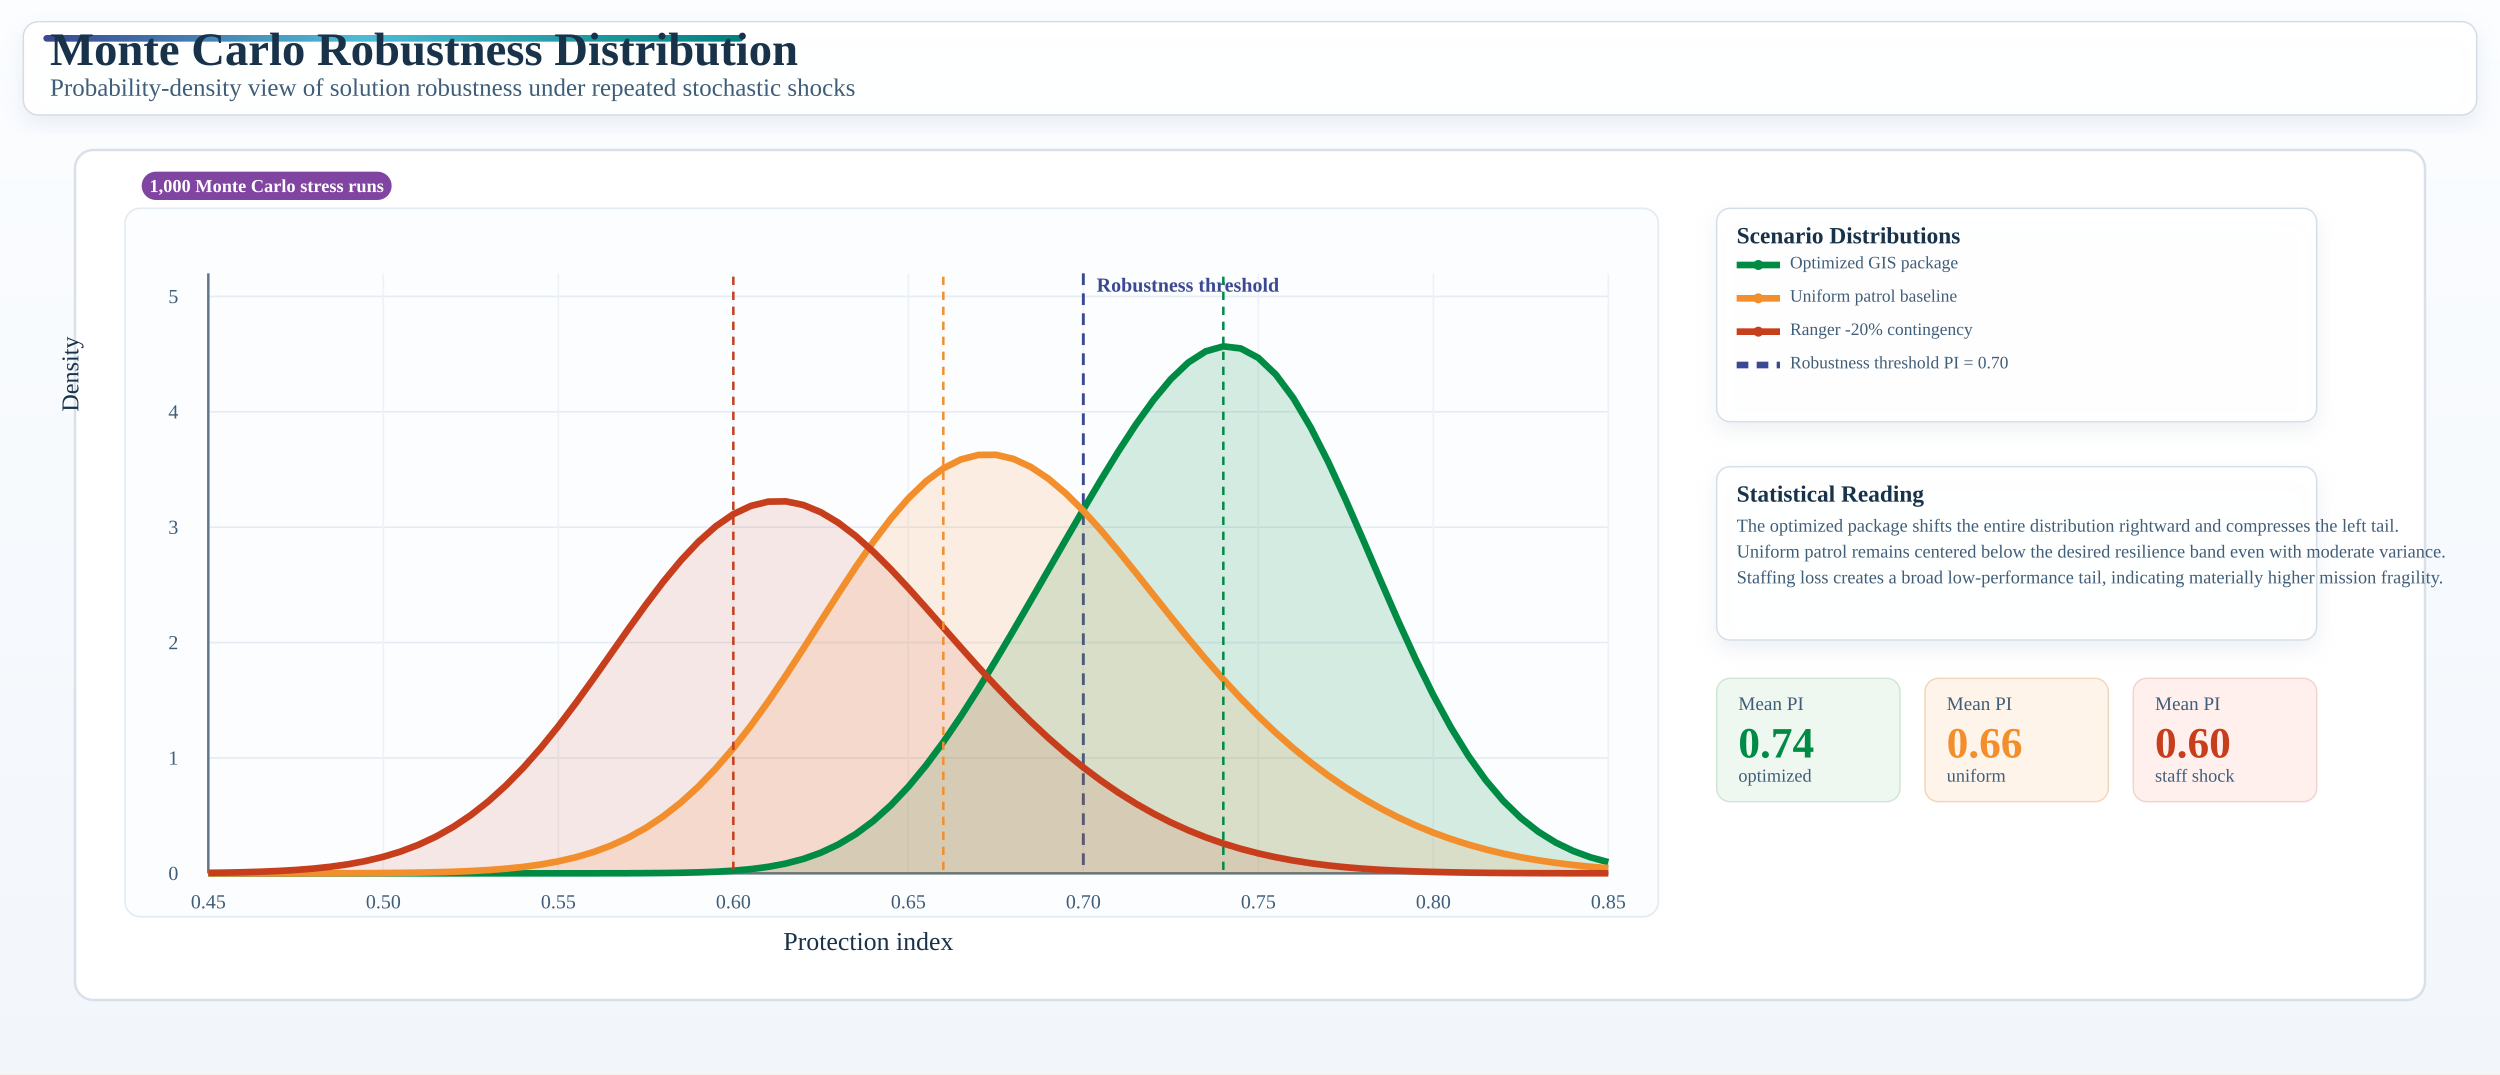
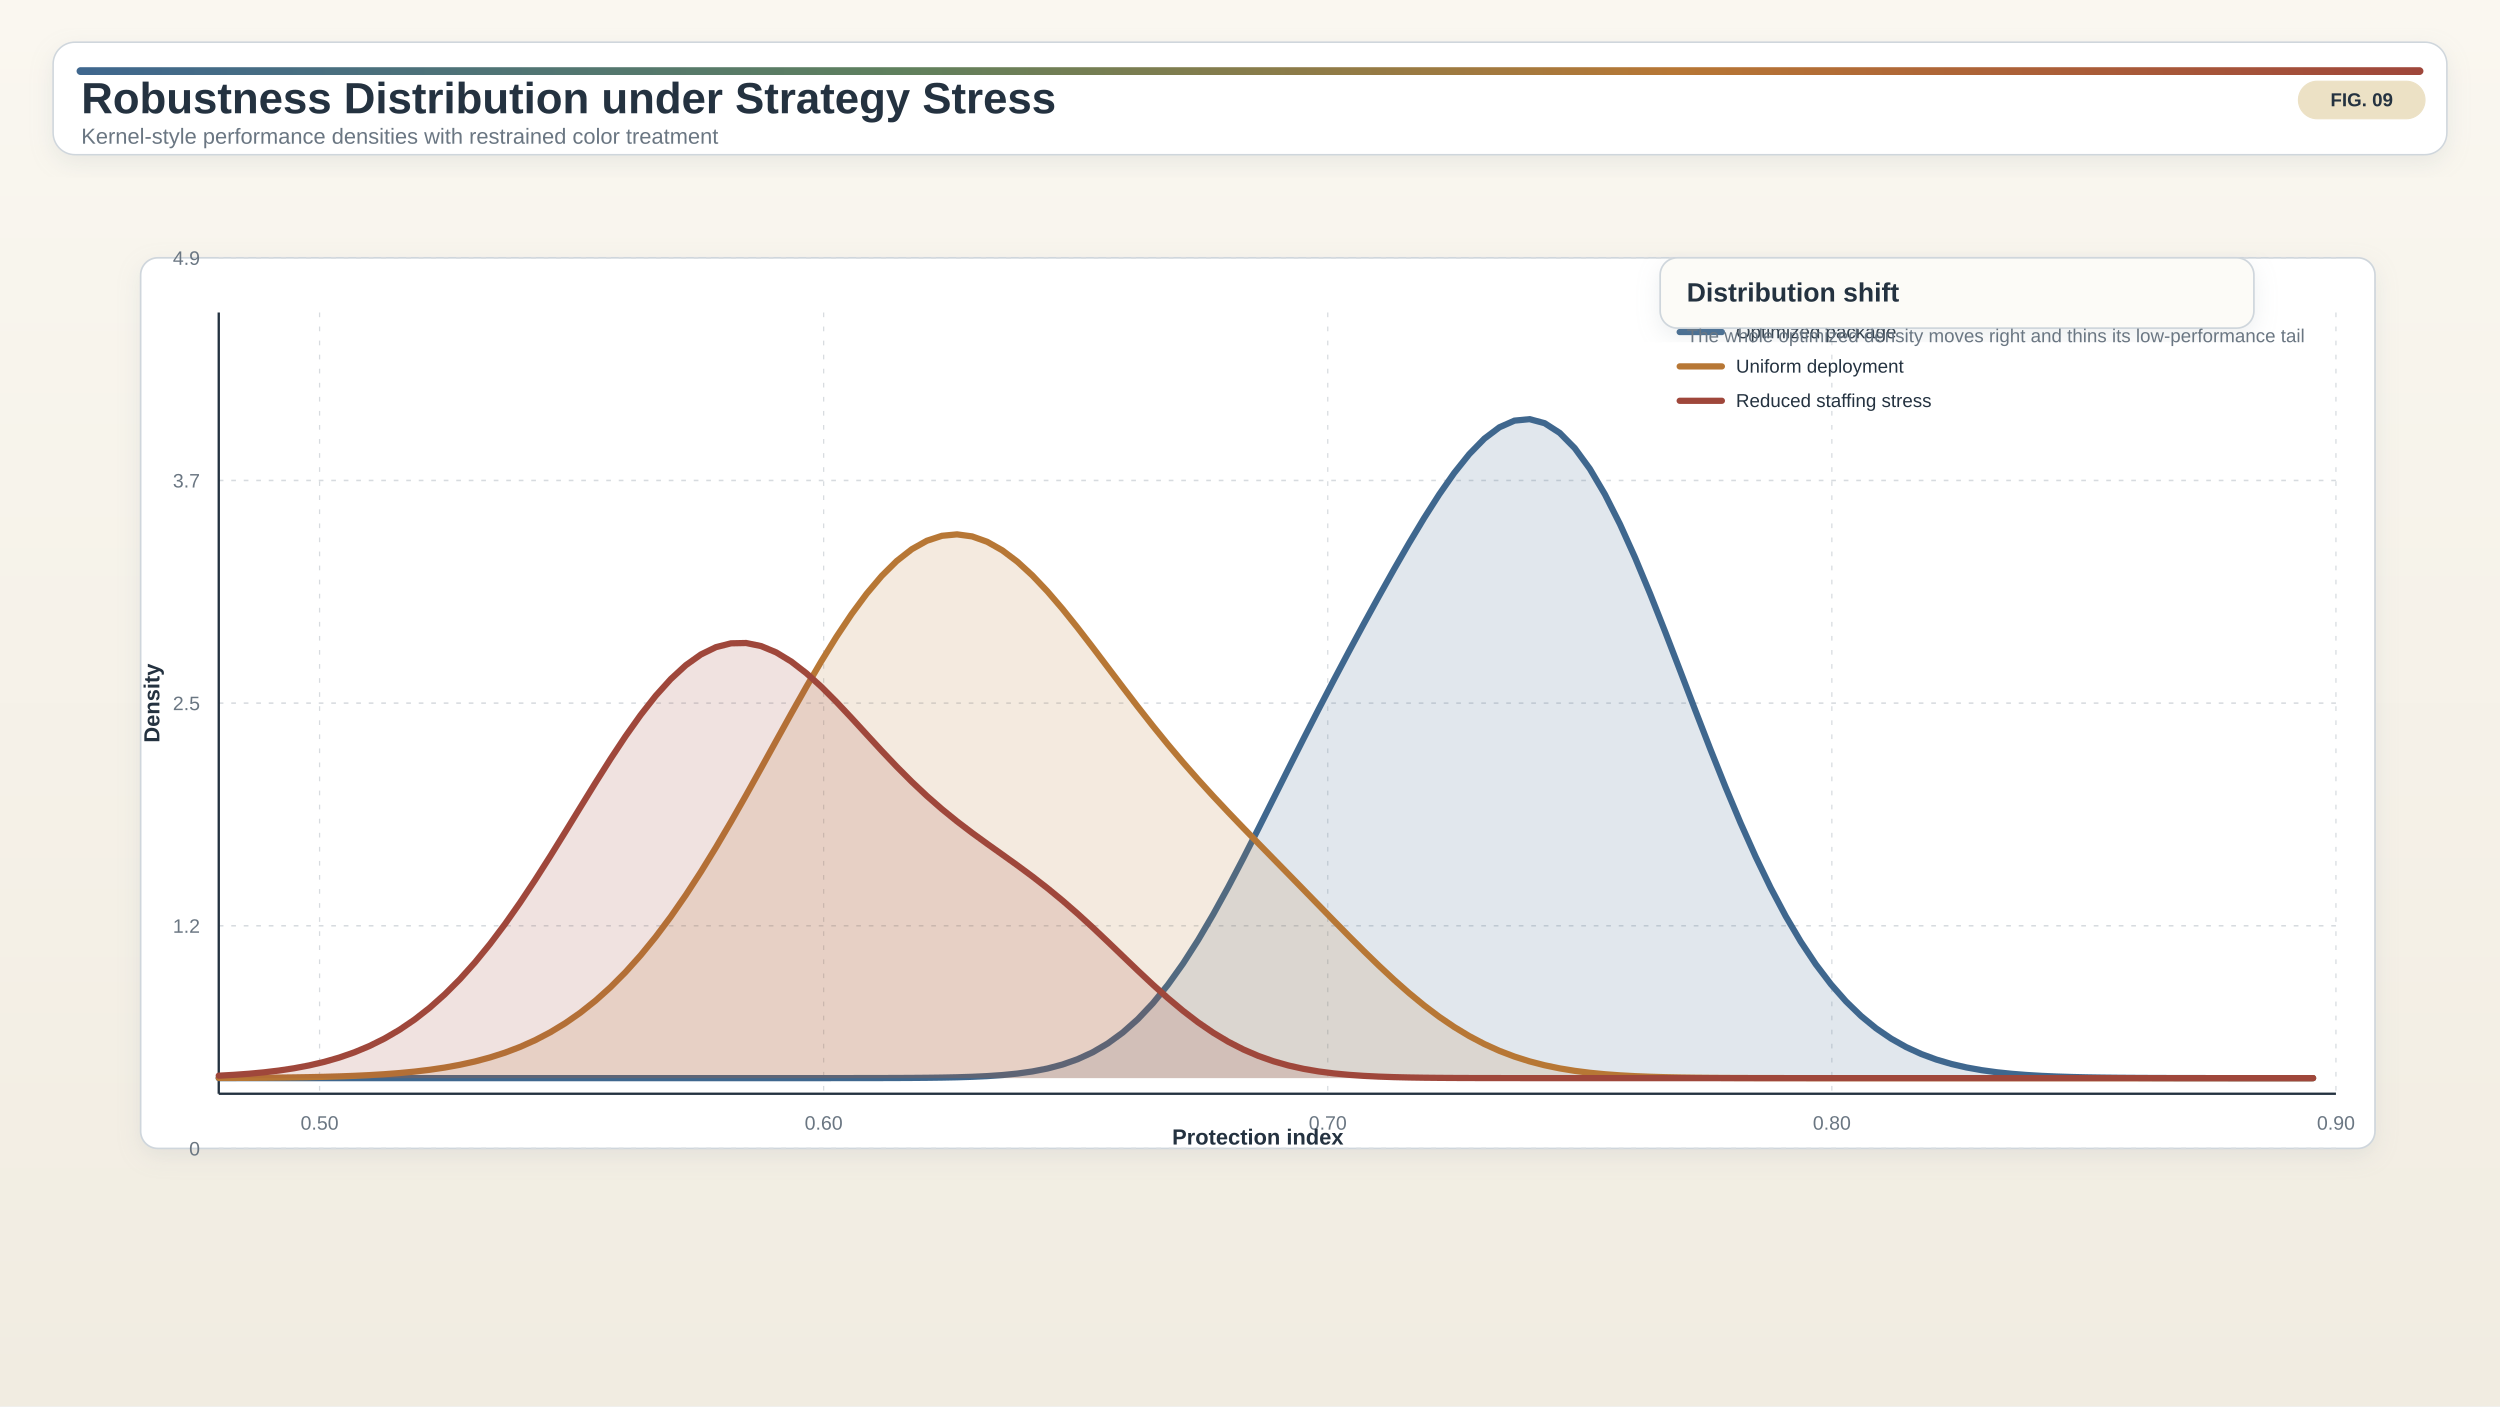
- <svg xmlns="http://www.w3.org/2000/svg" viewBox="0 0 3000 1289" width="3000" height="1289">
+ <svg xmlns="http://www.w3.org/2000/svg" viewBox="0 0 3200 1800" width="3200" height="1800">
  <defs>
-     <linearGradient id="legendGrad" x1="0" y1="1" x2="0" y2="0">
-       <stop offset="0%" stop-color="rgb(255,247,188)" />
-       <stop offset="25%" stop-color="rgb(254,227,145)" />
-       <stop offset="50%" stop-color="rgb(254,196,79)" />
-       <stop offset="75%" stop-color="rgb(244,124,32)" />
-       <stop offset="100%" stop-color="rgb(206,45,37)" />
+     <linearGradient id="paperBg" x1="0" y1="0" x2="0" y2="1">
+       <stop offset="0%" stop-color="#faf7f0" />
+       <stop offset="100%" stop-color="#f1ece1" />
    </linearGradient>
-     <linearGradient id="paperBg" x1="0" y1="0" x2="0" y2="1">
-       <stop offset="0%" stop-color="#fbfdff" />
-       <stop offset="100%" stop-color="#f2f6fb" />
+     <linearGradient id="headerRule" x1="0" y1="0" x2="1" y2="0">
+       <stop offset="0%" stop-color="#3f678e" />
+       <stop offset="35%" stop-color="#5f805d" />
+       <stop offset="68%" stop-color="#b77735" />
+       <stop offset="100%" stop-color="#9f473b" />
    </linearGradient>
-     <linearGradient id="headerAccent" x1="0" y1="0" x2="1" y2="0">
-       <stop offset="0%" stop-color="#3b4992" />
-       <stop offset="45%" stop-color="#4dbbd5" />
-       <stop offset="100%" stop-color="#008280" />
-     </linearGradient>
-     <radialGradient id="mapVignette" cx="50%" cy="38%" r="80%">
-       <stop offset="0%" stop-color="#ffffff" stop-opacity="0.00" />
-       <stop offset="100%" stop-color="#081220" stop-opacity="0.20" />
-     </radialGradient>
-     <filter id="cardShadow" x="-20%" y="-20%" width="140%" height="140%">
-       <feDropShadow dx="0" dy="10" stdDeviation="12" flood-color="#a8b7c8" flood-opacity="0.23" />
+     <filter id="shadow" x="-20%" y="-20%" width="140%" height="140%">
+       <feDropShadow dx="0" dy="10" stdDeviation="14" flood-color="#a6afb7" flood-opacity="0.20" />
    </filter>
+     <clipPath id="parkClip" clipPathUnits="userSpaceOnUse">
+       <path d="M 285 500 L 530 420 L 1090 400 L 1670 410 L 2270 437 L 2800 469 L 2982 545 L 3000 795 L 2970 1185 L 2830 1350 L 2320 1389 L 1500 1415 L 830 1403 L 428 1337 L 290 1130 L 255 775 Z" />
+     </clipPath>
  </defs>
-   <rect x="0" y="0" width="3000" height="1289" fill="url(#paperBg)" />
-   <rect x="28" y="26" width="2944" height="112" rx="18" fill="#ffffff" fill-opacity="0.94" stroke="#d4dce6" stroke-width="1.8" filter="url(#cardShadow)" />
-   <rect x="52" y="42" width="840" height="8" rx="4" fill="url(#headerAccent)" />
-   <text x="60" y="78" font-family="Times New Roman, Georgia, serif" font-size="56" font-weight="700" fill="#18324a">Monte Carlo Robustness Distribution</text>
-   <text x="60" y="115" font-family="Times New Roman, Georgia, serif" font-size="30" fill="#405d78">Probability-density view of solution robustness under repeated stochastic shocks</text>
-   <rect x="90" y="180" width="2820" height="1020" rx="22" fill="#ffffff" stroke="#d8e0ea" stroke-width="3" />
-   <rect x="150" y="250" width="1840" height="850" rx="18" fill="#fbfdff" stroke="#e2eaf2" stroke-width="2" />
-   <rect x="170" y="206" width="300" height="34" rx="17" fill="#7a3e9d" fill-opacity="0.96" />
-   <text x="320" y="230.48" text-anchor="middle" font-family="Times New Roman, Georgia, serif" font-size="22" font-weight="700" fill="#ffffff">1,000 Monte Carlo stress runs</text>
-   <line x1="250" y1="1048" x2="1930" y2="1048" stroke="#e5ecf4" stroke-width="2" />
-   <text x="202" y="1056" font-family="Times New Roman, Georgia, serif" font-size="24" fill="#405d78">0</text>
-   <line x1="250" y1="909.538" x2="1930" y2="909.538" stroke="#e5ecf4" stroke-width="2" />
-   <text x="202" y="917.538" font-family="Times New Roman, Georgia, serif" font-size="24" fill="#405d78">1</text>
-   <line x1="250" y1="771.077" x2="1930" y2="771.077" stroke="#e5ecf4" stroke-width="2" />
-   <text x="202" y="779.077" font-family="Times New Roman, Georgia, serif" font-size="24" fill="#405d78">2</text>
-   <line x1="250" y1="632.615" x2="1930" y2="632.615" stroke="#e5ecf4" stroke-width="2" />
-   <text x="202" y="640.615" font-family="Times New Roman, Georgia, serif" font-size="24" fill="#405d78">3</text>
-   <line x1="250" y1="494.154" x2="1930" y2="494.154" stroke="#e5ecf4" stroke-width="2" />
-   <text x="202" y="502.154" font-family="Times New Roman, Georgia, serif" font-size="24" fill="#405d78">4</text>
-   <line x1="250" y1="355.692" x2="1930" y2="355.692" stroke="#e5ecf4" stroke-width="2" />
-   <text x="202" y="363.692" font-family="Times New Roman, Georgia, serif" font-size="24" fill="#405d78">5</text>
-   <line x1="250" y1="1048" x2="250" y2="328" stroke="#edf2f7" stroke-width="2" />
-   <text x="250" y="1090" text-anchor="middle" font-family="Times New Roman, Georgia, serif" font-size="24" fill="#405d78">0.45</text>
-   <line x1="460" y1="1048" x2="460" y2="328" stroke="#edf2f7" stroke-width="2" />
-   <text x="460" y="1090" text-anchor="middle" font-family="Times New Roman, Georgia, serif" font-size="24" fill="#405d78">0.50</text>
-   <line x1="670" y1="1048" x2="670" y2="328" stroke="#edf2f7" stroke-width="2" />
-   <text x="670" y="1090" text-anchor="middle" font-family="Times New Roman, Georgia, serif" font-size="24" fill="#405d78">0.55</text>
-   <line x1="880" y1="1048" x2="880" y2="328" stroke="#edf2f7" stroke-width="2" />
-   <text x="880" y="1090" text-anchor="middle" font-family="Times New Roman, Georgia, serif" font-size="24" fill="#405d78">0.60</text>
-   <line x1="1090" y1="1048" x2="1090" y2="328" stroke="#edf2f7" stroke-width="2" />
-   <text x="1090" y="1090" text-anchor="middle" font-family="Times New Roman, Georgia, serif" font-size="24" fill="#405d78">0.65</text>
-   <line x1="1300" y1="1048" x2="1300" y2="328" stroke="#edf2f7" stroke-width="2" />
-   <text x="1300" y="1090" text-anchor="middle" font-family="Times New Roman, Georgia, serif" font-size="24" fill="#405d78">0.70</text>
-   <line x1="1510" y1="1048" x2="1510" y2="328" stroke="#edf2f7" stroke-width="2" />
-   <text x="1510" y="1090" text-anchor="middle" font-family="Times New Roman, Georgia, serif" font-size="24" fill="#405d78">0.75</text>
-   <line x1="1720" y1="1048" x2="1720" y2="328" stroke="#edf2f7" stroke-width="2" />
-   <text x="1720" y="1090" text-anchor="middle" font-family="Times New Roman, Georgia, serif" font-size="24" fill="#405d78">0.80</text>
-   <line x1="1930" y1="1048" x2="1930" y2="328" stroke="#edf2f7" stroke-width="2" />
-   <text x="1930" y="1090" text-anchor="middle" font-family="Times New Roman, Georgia, serif" font-size="24" fill="#405d78">0.85</text>
-   <line x1="250" y1="1048" x2="1930" y2="1048" stroke="#62768a" stroke-width="3" />
-   <line x1="250" y1="328" x2="250" y2="1048" stroke="#62768a" stroke-width="3" />
-   <line x1="1300" y1="328" x2="1300" y2="1048" stroke="#3b4992" stroke-width="3.5" stroke-dasharray="14 10" />
-   <text x="1316" y="350" font-family="Times New Roman, Georgia, serif" font-size="24" font-weight="700" fill="#3b4992">Robustness threshold</text>
-   <path d="M 250 1048 L 250 1048 L 271 1048 L 292 1048 L 313 1048 L 334 1048 L 355 1048 L 376 1048 L 397 1048 L 418 1048 L 439 1048 L 460 1048 L 481 1048 L 502 1048 L 523 1048 L 544 1048 L 565 1048 L 586 1048 L 607 1047.999 L 628 1047.998 L 649 1047.997 L 670 1047.993 L 691 1047.985 L 712 1047.97 L 733 1047.941 L 754 1047.887 L 775 1047.789 L 796 1047.618 L 817 1047.325 L 838 1046.839 L 859 1046.056 L 880 1044.829 L 901 1042.962 L 922 1040.201 L 943 1036.238 L 964 1030.711 L 985 1023.225 L 1006 1013.378 L 1027 1000.792 L 1048 985.161 L 1069 966.286 L 1090 944.113 L 1111 918.747 L 1132 890.45 L 1153 859.613 L 1174 826.713 L 1195 792.256 L 1216 756.724 L 1237 720.539 L 1258 684.053 L 1279 647.572 L 1300 611.41 L 1321 575.955 L 1342 541.744 L 1363 509.512 L 1384 480.205 L 1405 454.952 L 1426 434.985 L 1447 421.525 L 1468 415.65 L 1489 418.157 L 1510 429.454 L 1531 449.492 L 1552 477.74 L 1573 513.217 L 1594 554.573 L 1615 600.199 L 1636 648.36 L 1657 697.325 L 1678 745.488 L 1699 791.466 L 1720 834.162 L 1741 872.796 L 1762 906.905 L 1783 936.32 L 1804 961.118 L 1825 981.568 L 1846 998.077 L 1867 1011.126 L 1888 1021.232 L 1909 1028.902 L 1930 1034.608 L 1930 1048 Z" fill="#008b45" fill-opacity="0.16" />
-   <path d="M 250 1048 L 250 1047.997 L 271 1047.995 L 292 1047.992 L 313 1047.986 L 334 1047.976 L 355 1047.961 L 376 1047.937 L 397 1047.899 L 418 1047.84 L 439 1047.75 L 460 1047.615 L 481 1047.414 L 502 1047.12 L 523 1046.694 L 544 1046.088 L 565 1045.235 L 586 1044.054 L 607 1042.439 L 628 1040.264 L 649 1037.375 L 670 1033.593 L 691 1028.713 L 712 1022.508 L 733 1014.734 L 754 1005.139 L 775 993.475 L 796 979.512 L 817 963.057 L 838 943.974 L 859 922.2 L 880 897.77 L 901 870.831 L 922 841.652 L 943 810.635 L 964 778.309 L 985 745.319 L 1006 712.409 L 1027 680.391 L 1048 650.109 L 1069 622.4 L 1090 598.049 L 1111 577.747 L 1132 562.055 L 1153 551.373 L 1174 545.921 L 1195 545.732 L 1216 550.65 L 1237 560.354 L 1258 574.376 L 1279 592.139 L 1300 612.99 L 1321 636.241 L 1342 661.205 L 1363 687.228 L 1384 713.713 L 1405 740.142 L 1426 766.083 L 1447 791.194 L 1468 815.222 L 1489 837.988 L 1510 859.386 L 1531 879.36 L 1552 897.898 L 1573 915.018 L 1594 930.755 L 1615 945.16 L 1636 958.286 L 1657 970.191 L 1678 980.934 L 1699 990.575 L 1720 999.171 L 1741 1006.784 L 1762 1013.477 L 1783 1019.313 L 1804 1024.36 L 1825 1028.684 L 1846 1032.355 L 1867 1035.442 L 1888 1038.011 L 1909 1040.128 L 1930 1041.854 L 1930 1048 Z" fill="#f28e2b" fill-opacity="0.14" />
-   <path d="M 250 1048 L 250 1047.413 L 271 1047.113 L 292 1046.678 L 313 1046.055 L 334 1045.178 L 355 1043.96 L 376 1042.293 L 397 1040.046 L 418 1037.063 L 439 1033.16 L 460 1028.134 L 481 1021.759 L 502 1013.799 L 523 1004.015 L 544 992.182 L 565 978.1 L 586 961.62 L 607 942.657 L 628 921.214 L 649 897.398 L 670 871.433 L 691 843.667 L 712 814.574 L 733 784.743 L 754 754.859 L 775 725.678 L 796 697.993 L 817 672.589 L 838 650.207 L 859 631.502 L 880 617 L 901 607.08 L 922 601.946 L 943 601.624 L 964 605.967 L 985 614.671 L 1006 627.298 L 1027 643.316 L 1048 662.124 L 1069 683.098 L 1090 705.619 L 1111 729.104 L 1132 753.026 L 1153 776.93 L 1174 800.438 L 1195 823.249 L 1216 845.137 L 1237 865.937 L 1258 885.542 L 1279 903.885 L 1300 920.93 L 1321 936.669 L 1342 951.109 L 1363 964.268 L 1384 976.179 L 1405 986.878 L 1426 996.412 L 1447 1004.835 L 1468 1012.208 L 1489 1018.599 L 1510 1024.083 L 1531 1028.737 L 1552 1032.644 L 1573 1035.886 L 1594 1038.546 L 1615 1040.701 L 1636 1042.427 L 1657 1043.791 L 1678 1044.858 L 1699 1045.68 L 1720 1046.307 L 1741 1046.778 L 1762 1047.129 L 1783 1047.386 L 1804 1047.572 L 1825 1047.705 L 1846 1047.799 L 1867 1047.865 L 1888 1047.91 L 1909 1047.941 L 1930 1047.962 L 1930 1048 Z" fill="#c73e1d" fill-opacity="0.11" />
-   <path d="M 250 1048 L 271 1048 L 292 1048 L 313 1048 L 334 1048 L 355 1048 L 376 1048 L 397 1048 L 418 1048 L 439 1048 L 460 1048 L 481 1048 L 502 1048 L 523 1048 L 544 1048 L 565 1048 L 586 1048 L 607 1047.999 L 628 1047.998 L 649 1047.997 L 670 1047.993 L 691 1047.985 L 712 1047.97 L 733 1047.941 L 754 1047.887 L 775 1047.789 L 796 1047.618 L 817 1047.325 L 838 1046.839 L 859 1046.056 L 880 1044.829 L 901 1042.962 L 922 1040.201 L 943 1036.238 L 964 1030.711 L 985 1023.225 L 1006 1013.378 L 1027 1000.792 L 1048 985.161 L 1069 966.286 L 1090 944.113 L 1111 918.747 L 1132 890.45 L 1153 859.613 L 1174 826.713 L 1195 792.256 L 1216 756.724 L 1237 720.539 L 1258 684.053 L 1279 647.572 L 1300 611.41 L 1321 575.955 L 1342 541.744 L 1363 509.512 L 1384 480.205 L 1405 454.952 L 1426 434.985 L 1447 421.525 L 1468 415.65 L 1489 418.157 L 1510 429.454 L 1531 449.492 L 1552 477.74 L 1573 513.217 L 1594 554.573 L 1615 600.199 L 1636 648.36 L 1657 697.325 L 1678 745.488 L 1699 791.466 L 1720 834.162 L 1741 872.796 L 1762 906.905 L 1783 936.32 L 1804 961.118 L 1825 981.568 L 1846 998.077 L 1867 1011.126 L 1888 1021.232 L 1909 1028.902 L 1930 1034.608" fill="none" stroke="#008b45" stroke-width="8" />
-   <path d="M 250 1047.997 L 271 1047.995 L 292 1047.992 L 313 1047.986 L 334 1047.976 L 355 1047.961 L 376 1047.937 L 397 1047.899 L 418 1047.84 L 439 1047.75 L 460 1047.615 L 481 1047.414 L 502 1047.12 L 523 1046.694 L 544 1046.088 L 565 1045.235 L 586 1044.054 L 607 1042.439 L 628 1040.264 L 649 1037.375 L 670 1033.593 L 691 1028.713 L 712 1022.508 L 733 1014.734 L 754 1005.139 L 775 993.475 L 796 979.512 L 817 963.057 L 838 943.974 L 859 922.2 L 880 897.77 L 901 870.831 L 922 841.652 L 943 810.635 L 964 778.309 L 985 745.319 L 1006 712.409 L 1027 680.391 L 1048 650.109 L 1069 622.4 L 1090 598.049 L 1111 577.747 L 1132 562.055 L 1153 551.373 L 1174 545.921 L 1195 545.732 L 1216 550.65 L 1237 560.354 L 1258 574.376 L 1279 592.139 L 1300 612.99 L 1321 636.241 L 1342 661.205 L 1363 687.228 L 1384 713.713 L 1405 740.142 L 1426 766.083 L 1447 791.194 L 1468 815.222 L 1489 837.988 L 1510 859.386 L 1531 879.36 L 1552 897.898 L 1573 915.018 L 1594 930.755 L 1615 945.16 L 1636 958.286 L 1657 970.191 L 1678 980.934 L 1699 990.575 L 1720 999.171 L 1741 1006.784 L 1762 1013.477 L 1783 1019.313 L 1804 1024.36 L 1825 1028.684 L 1846 1032.355 L 1867 1035.442 L 1888 1038.011 L 1909 1040.128 L 1930 1041.854" fill="none" stroke="#f28e2b" stroke-width="8" />
-   <path d="M 250 1047.413 L 271 1047.113 L 292 1046.678 L 313 1046.055 L 334 1045.178 L 355 1043.96 L 376 1042.293 L 397 1040.046 L 418 1037.063 L 439 1033.16 L 460 1028.134 L 481 1021.759 L 502 1013.799 L 523 1004.015 L 544 992.182 L 565 978.1 L 586 961.62 L 607 942.657 L 628 921.214 L 649 897.398 L 670 871.433 L 691 843.667 L 712 814.574 L 733 784.743 L 754 754.859 L 775 725.678 L 796 697.993 L 817 672.589 L 838 650.207 L 859 631.502 L 880 617 L 901 607.08 L 922 601.946 L 943 601.624 L 964 605.967 L 985 614.671 L 1006 627.298 L 1027 643.316 L 1048 662.124 L 1069 683.098 L 1090 705.619 L 1111 729.104 L 1132 753.026 L 1153 776.93 L 1174 800.438 L 1195 823.249 L 1216 845.137 L 1237 865.937 L 1258 885.542 L 1279 903.885 L 1300 920.93 L 1321 936.669 L 1342 951.109 L 1363 964.268 L 1384 976.179 L 1405 986.878 L 1426 996.412 L 1447 1004.835 L 1468 1012.208 L 1489 1018.599 L 1510 1024.083 L 1531 1028.737 L 1552 1032.644 L 1573 1035.886 L 1594 1038.546 L 1615 1040.701 L 1636 1042.427 L 1657 1043.791 L 1678 1044.858 L 1699 1045.68 L 1720 1046.307 L 1741 1046.778 L 1762 1047.129 L 1783 1047.386 L 1804 1047.572 L 1825 1047.705 L 1846 1047.799 L 1867 1047.865 L 1888 1047.91 L 1909 1047.941 L 1930 1047.962" fill="none" stroke="#c73e1d" stroke-width="8" />
-   <line x1="1468" y1="332" x2="1468" y2="1048" stroke="#008b45" stroke-width="3" stroke-dasharray="10 8" />
-   <line x1="1132" y1="332" x2="1132" y2="1048" stroke="#f28e2b" stroke-width="3" stroke-dasharray="10 8" />
-   <line x1="880" y1="332" x2="880" y2="1048" stroke="#c73e1d" stroke-width="3" stroke-dasharray="10 8" />
-   <rect x="2060" y="250" width="720" height="256" rx="16" fill="#ffffff" fill-opacity="0.93" stroke="#d5dee9" stroke-width="1.8" filter="url(#cardShadow)" />
-   <text x="2084" y="292" font-family="Times New Roman, Georgia, serif" font-size="28" font-weight="700" fill="#18324a">Scenario Distributions</text>
-   <line x1="2084" y1="318" x2="2136" y2="318" stroke="#008b45" stroke-width="8" />
-   <circle cx="2110" cy="318" r="6" fill="#008b45" />
-   <text x="2148" y="322" font-family="Times New Roman, Georgia, serif" font-size="21" fill="#405d78">Optimized GIS package</text>
-   <line x1="2084" y1="358" x2="2136" y2="358" stroke="#f28e2b" stroke-width="8" />
-   <circle cx="2110" cy="358" r="6" fill="#f28e2b" />
-   <text x="2148" y="362" font-family="Times New Roman, Georgia, serif" font-size="21" fill="#405d78">Uniform patrol baseline</text>
-   <line x1="2084" y1="398" x2="2136" y2="398" stroke="#c73e1d" stroke-width="8" />
-   <circle cx="2110" cy="398" r="6" fill="#c73e1d" />
-   <text x="2148" y="402" font-family="Times New Roman, Georgia, serif" font-size="21" fill="#405d78">Ranger -20% contingency</text>
-   <line x1="2084" y1="438" x2="2136" y2="438" stroke="#3b4992" stroke-width="8" stroke-dasharray="14 10" />
-   <text x="2148" y="442" font-family="Times New Roman, Georgia, serif" font-size="21" fill="#405d78">Robustness threshold PI = 0.70</text>
-   <rect x="2060" y="560" width="720" height="208" rx="16" fill="#ffffff" fill-opacity="0.94" stroke="#d5dee9" stroke-width="1.8" filter="url(#cardShadow)" />
-   <text x="2084" y="602" font-family="Times New Roman, Georgia, serif" font-size="28" font-weight="700" fill="#18324a">Statistical Reading</text>
-   <text x="2084" y="638" font-family="Times New Roman, Georgia, serif" font-size="22" fill="#405d78">The optimized package shifts the entire distribution rightward and compresses the left tail.</text>
-   <text x="2084" y="669" font-family="Times New Roman, Georgia, serif" font-size="22" fill="#405d78">Uniform patrol remains centered below the desired resilience band even with moderate variance.</text>
-   <text x="2084" y="700" font-family="Times New Roman, Georgia, serif" font-size="22" fill="#405d78">Staffing loss creates a broad low-performance tail, indicating materially higher mission fragility.</text>
-   <rect x="2060" y="814" width="220" height="148" rx="16" fill="#eef8f1" stroke="#cfe6d7" stroke-width="1.8" />
-   <text x="2086" y="852" font-family="Times New Roman, Georgia, serif" font-size="23" fill="#405d78">Mean PI</text>
-   <text x="2086" y="909" font-family="Times New Roman, Georgia, serif" font-size="52" font-weight="700" fill="#008b45">0.74</text>
-   <text x="2086" y="938" font-family="Times New Roman, Georgia, serif" font-size="22" fill="#405d78">optimized</text>
-   <rect x="2310" y="814" width="220" height="148" rx="16" fill="#fff4ea" stroke="#f0d7bb" stroke-width="1.8" />
-   <text x="2336" y="852" font-family="Times New Roman, Georgia, serif" font-size="23" fill="#405d78">Mean PI</text>
-   <text x="2336" y="909" font-family="Times New Roman, Georgia, serif" font-size="52" font-weight="700" fill="#f28e2b">0.66</text>
-   <text x="2336" y="938" font-family="Times New Roman, Georgia, serif" font-size="22" fill="#405d78">uniform</text>
-   <rect x="2560" y="814" width="220" height="148" rx="16" fill="#fff0ee" stroke="#f0d3ce" stroke-width="1.8" />
-   <text x="2586" y="852" font-family="Times New Roman, Georgia, serif" font-size="23" fill="#405d78">Mean PI</text>
-   <text x="2586" y="909" font-family="Times New Roman, Georgia, serif" font-size="52" font-weight="700" fill="#c73e1d">0.60</text>
-   <text x="2586" y="938" font-family="Times New Roman, Georgia, serif" font-size="22" fill="#405d78">staff shock</text>
-   <text x="940" y="1140" font-family="Times New Roman, Georgia, serif" font-size="31" fill="#18324a">Protection index</text>
-   <text x="94" y="494" transform="rotate(-90 94 494)" font-family="Times New Roman, Georgia, serif" font-size="29" fill="#18324a">Density</text>
+   <rect x="0" y="0" width="3200" height="1800" fill="url(#paperBg)" />
+   <rect x="68" y="54" width="3064" height="144" rx="28" fill="#ffffff" stroke="#cfd6dc" stroke-width="2" filter="url(#shadow)" />
+   <rect x="98" y="86" width="3004" height="10" rx="5" fill="url(#headerRule)" />
+   <rect x="2942" y="104" width="162" height="48" rx="24" fill="#ece1c5" stroke="#ece1c5" stroke-width="1.5" />
+   <text x="3023" y="136" text-anchor="middle" font-family="Helvetica Neue, Arial, sans-serif" font-size="24" font-weight="700" fill="#243240">FIG. 09</text>
+   <text x="104" y="145" font-family="Helvetica Neue, Arial, sans-serif" font-size="56" font-weight="700" fill="#243240">Robustness Distribution under Strategy Stress</text>
+   <text x="104" y="184" font-family="Helvetica Neue, Arial, sans-serif" font-size="28" fill="#6a7682">Kernel-style performance densities with restrained color treatment</text>
+   <rect x="180" y="330" width="2860" height="1140" rx="22" fill="#ffffff" stroke="#cfd6dc" stroke-width="2.2" filter="url(#shadow)" />
+   <line x1="280" y1="1470" x2="2990" y2="1470" stroke="#d7dbdf" stroke-width="2" stroke-dasharray="6 10" />
+   <text x="256" y="1479" text-anchor="end" font-family="Helvetica Neue, Arial, sans-serif" font-size="25" fill="#6a7682">0</text>
+   <line x1="280" y1="1185" x2="2990" y2="1185" stroke="#d7dbdf" stroke-width="2" stroke-dasharray="6 10" />
+   <text x="256" y="1194" text-anchor="end" font-family="Helvetica Neue, Arial, sans-serif" font-size="25" fill="#6a7682">1.2</text>
+   <line x1="280" y1="900" x2="2990" y2="900" stroke="#d7dbdf" stroke-width="2" stroke-dasharray="6 10" />
+   <text x="256" y="909" text-anchor="end" font-family="Helvetica Neue, Arial, sans-serif" font-size="25" fill="#6a7682">2.5</text>
+   <line x1="280" y1="615" x2="2990" y2="615" stroke="#d7dbdf" stroke-width="2" stroke-dasharray="6 10" />
+   <text x="256" y="624" text-anchor="end" font-family="Helvetica Neue, Arial, sans-serif" font-size="25" fill="#6a7682">3.7</text>
+   <line x1="280" y1="330" x2="2990" y2="330" stroke="#d7dbdf" stroke-width="2" stroke-dasharray="6 10" />
+   <text x="256" y="339" text-anchor="end" font-family="Helvetica Neue, Arial, sans-serif" font-size="25" fill="#6a7682">4.9</text>
+   <line x1="409.048" y1="400" x2="409.048" y2="1400" stroke="#d7dbdf" stroke-width="1.6" stroke-dasharray="6 12" />
+   <text x="409.048" y="1446" text-anchor="middle" font-family="Helvetica Neue, Arial, sans-serif" font-size="25" fill="#6a7682">0.50</text>
+   <line x1="1054.286" y1="400" x2="1054.286" y2="1400" stroke="#d7dbdf" stroke-width="1.6" stroke-dasharray="6 12" />
+   <text x="1054.286" y="1446" text-anchor="middle" font-family="Helvetica Neue, Arial, sans-serif" font-size="25" fill="#6a7682">0.60</text>
+   <line x1="1699.524" y1="400" x2="1699.524" y2="1400" stroke="#d7dbdf" stroke-width="1.6" stroke-dasharray="6 12" />
+   <text x="1699.524" y="1446" text-anchor="middle" font-family="Helvetica Neue, Arial, sans-serif" font-size="25" fill="#6a7682">0.70</text>
+   <line x1="2344.762" y1="400" x2="2344.762" y2="1400" stroke="#d7dbdf" stroke-width="1.6" stroke-dasharray="6 12" />
+   <text x="2344.762" y="1446" text-anchor="middle" font-family="Helvetica Neue, Arial, sans-serif" font-size="25" fill="#6a7682">0.80</text>
+   <line x1="2990" y1="400" x2="2990" y2="1400" stroke="#d7dbdf" stroke-width="1.6" stroke-dasharray="6 12" />
+   <text x="2990" y="1446" text-anchor="middle" font-family="Helvetica Neue, Arial, sans-serif" font-size="25" fill="#6a7682">0.90</text>
+   <line x1="280" y1="1400" x2="2990" y2="1400" stroke="#243240" stroke-width="3" />
+   <line x1="280" y1="400" x2="280" y2="1400" stroke="#243240" stroke-width="3" />
+   <text x="1610" y="1465" text-anchor="middle" font-family="Helvetica Neue, Arial, sans-serif" font-size="28" font-weight="700" fill="#243240">Protection index</text>
+   <text x="204" y="900" transform="rotate(-90 204 900)" text-anchor="middle" font-family="Helvetica Neue, Arial, sans-serif" font-size="28" font-weight="700" fill="#243240">Density</text>
+   <path d="M 280 1380 L 280 1380 L 299.286 1380 L 318.571 1380 L 337.857 1380 L 357.143 1380 L 376.429 1380 L 395.714 1380 L 415 1380 L 434.286 1380 L 453.571 1380 L 472.857 1380 L 492.143 1380 L 511.429 1380 L 530.714 1380 L 550 1380 L 569.286 1380 L 588.571 1380 L 607.857 1380 L 627.143 1380 L 646.429 1380 L 665.714 1380 L 685 1380 L 704.286 1380 L 723.571 1380 L 742.857 1380 L 762.143 1380 L 781.429 1380 L 800.714 1380 L 820 1380 L 839.286 1380 L 858.571 1380 L 877.857 1380 L 897.143 1380 L 916.429 1380 L 935.714 1379.999 L 955 1379.999 L 974.286 1379.998 L 993.571 1379.997 L 1012.857 1379.995 L 1032.143 1379.992 L 1051.429 1379.986 L 1070.714 1379.977 L 1090 1379.962 L 1109.286 1379.938 L 1128.571 1379.898 L 1147.857 1379.834 L 1167.143 1379.73 L 1186.429 1379.566 L 1205.714 1379.31 L 1225 1378.914 L 1244.286 1378.312 L 1263.571 1377.411 L 1282.857 1376.086 L 1302.143 1374.174 L 1321.429 1371.467 L 1340.714 1367.711 L 1360 1362.604 L 1379.286 1355.809 L 1398.571 1346.959 L 1417.857 1335.686 L 1437.143 1321.641 L 1456.429 1304.533 L 1475.714 1284.157 L 1495 1260.429 L 1514.286 1233.407 L 1533.571 1203.301 L 1552.857 1170.469 L 1572.143 1135.385 L 1591.429 1098.606 L 1610.714 1060.717 L 1630 1022.272 L 1649.286 983.75 L 1668.571 945.513 L 1687.857 907.791 L 1707.143 870.695 L 1726.429 834.246 L 1745.714 798.427 L 1765 763.245 L 1784.286 728.792 L 1803.571 695.295 L 1822.857 663.148 L 1842.143 632.918 L 1861.429 605.328 L 1880.714 581.211 L 1900 561.454 L 1919.286 546.925 L 1938.571 538.405 L 1957.857 536.522 L 1977.143 541.696 L 1996.429 554.109 L 2015.714 573.686 L 2035 600.095 L 2054.286 632.772 L 2073.571 670.949 L 2092.857 713.702 L 2112.143 759.999 L 2131.429 808.752 L 2150.714 858.865 L 2170 909.288 L 2189.286 959.048 L 2208.571 1007.284 L 2227.857 1053.273 L 2247.143 1096.434 L 2266.429 1136.341 L 2285.714 1172.714 L 2305 1205.412 L 2324.286 1234.415 L 2343.571 1259.808 L 2362.857 1281.759 L 2382.143 1300.5 L 2401.429 1316.306 L 2420.714 1329.477 L 2440 1340.324 L 2459.286 1349.151 L 2478.571 1356.254 L 2497.857 1361.903 L 2517.143 1366.345 L 2536.429 1369.8 L 2555.714 1372.456 L 2575 1374.476 L 2594.286 1375.995 L 2613.571 1377.126 L 2632.857 1377.958 L 2652.143 1378.563 L 2671.429 1378.999 L 2690.714 1379.31 L 2710 1379.529 L 2729.286 1379.682 L 2748.571 1379.787 L 2767.857 1379.859 L 2787.143 1379.907 L 2806.429 1379.94 L 2825.714 1379.961 L 2845 1379.975 L 2864.286 1379.984 L 2883.571 1379.99 L 2902.857 1379.994 L 2922.143 1379.996 L 2941.429 1379.998 L 2960.714 1379.999 L 2960.714 1380 Z" fill="#3f678e" opacity="0.16" />
+   <path d="M 280 1380 L 299.286 1380 L 318.571 1380 L 337.857 1380 L 357.143 1380 L 376.429 1380 L 395.714 1380 L 415 1380 L 434.286 1380 L 453.571 1380 L 472.857 1380 L 492.143 1380 L 511.429 1380 L 530.714 1380 L 550 1380 L 569.286 1380 L 588.571 1380 L 607.857 1380 L 627.143 1380 L 646.429 1380 L 665.714 1380 L 685 1380 L 704.286 1380 L 723.571 1380 L 742.857 1380 L 762.143 1380 L 781.429 1380 L 800.714 1380 L 820 1380 L 839.286 1380 L 858.571 1380 L 877.857 1380 L 897.143 1380 L 916.429 1380 L 935.714 1379.999 L 955 1379.999 L 974.286 1379.998 L 993.571 1379.997 L 1012.857 1379.995 L 1032.143 1379.992 L 1051.429 1379.986 L 1070.714 1379.977 L 1090 1379.962 L 1109.286 1379.938 L 1128.571 1379.898 L 1147.857 1379.834 L 1167.143 1379.73 L 1186.429 1379.566 L 1205.714 1379.31 L 1225 1378.914 L 1244.286 1378.312 L 1263.571 1377.411 L 1282.857 1376.086 L 1302.143 1374.174 L 1321.429 1371.467 L 1340.714 1367.711 L 1360 1362.604 L 1379.286 1355.809 L 1398.571 1346.959 L 1417.857 1335.686 L 1437.143 1321.641 L 1456.429 1304.533 L 1475.714 1284.157 L 1495 1260.429 L 1514.286 1233.407 L 1533.571 1203.301 L 1552.857 1170.469 L 1572.143 1135.385 L 1591.429 1098.606 L 1610.714 1060.717 L 1630 1022.272 L 1649.286 983.75 L 1668.571 945.513 L 1687.857 907.791 L 1707.143 870.695 L 1726.429 834.246 L 1745.714 798.427 L 1765 763.245 L 1784.286 728.792 L 1803.571 695.295 L 1822.857 663.148 L 1842.143 632.918 L 1861.429 605.328 L 1880.714 581.211 L 1900 561.454 L 1919.286 546.925 L 1938.571 538.405 L 1957.857 536.522 L 1977.143 541.696 L 1996.429 554.109 L 2015.714 573.686 L 2035 600.095 L 2054.286 632.772 L 2073.571 670.949 L 2092.857 713.702 L 2112.143 759.999 L 2131.429 808.752 L 2150.714 858.865 L 2170 909.288 L 2189.286 959.048 L 2208.571 1007.284 L 2227.857 1053.273 L 2247.143 1096.434 L 2266.429 1136.341 L 2285.714 1172.714 L 2305 1205.412 L 2324.286 1234.415 L 2343.571 1259.808 L 2362.857 1281.759 L 2382.143 1300.5 L 2401.429 1316.306 L 2420.714 1329.477 L 2440 1340.324 L 2459.286 1349.151 L 2478.571 1356.254 L 2497.857 1361.903 L 2517.143 1366.345 L 2536.429 1369.8 L 2555.714 1372.456 L 2575 1374.476 L 2594.286 1375.995 L 2613.571 1377.126 L 2632.857 1377.958 L 2652.143 1378.563 L 2671.429 1378.999 L 2690.714 1379.31 L 2710 1379.529 L 2729.286 1379.682 L 2748.571 1379.787 L 2767.857 1379.859 L 2787.143 1379.907 L 2806.429 1379.94 L 2825.714 1379.961 L 2845 1379.975 L 2864.286 1379.984 L 2883.571 1379.99 L 2902.857 1379.994 L 2922.143 1379.996 L 2941.429 1379.998 L 2960.714 1379.999" fill="none" stroke="#3f678e" stroke-width="8" stroke-linecap="round" />
+   <path d="M 280 1380 L 280 1379.814 L 299.286 1379.74 L 318.571 1379.64 L 337.857 1379.504 L 357.143 1379.321 L 376.429 1379.077 L 395.714 1378.754 L 415 1378.331 L 434.286 1377.778 L 453.571 1377.063 L 472.857 1376.145 L 492.143 1374.975 L 511.429 1373.496 L 530.714 1371.639 L 550 1369.326 L 569.286 1366.468 L 588.571 1362.963 L 607.857 1358.698 L 627.143 1353.551 L 646.429 1347.387 L 665.714 1340.065 L 685 1331.437 L 704.286 1321.354 L 723.571 1309.667 L 742.857 1296.236 L 762.143 1280.93 L 781.429 1263.638 L 800.714 1244.273 L 820 1222.782 L 839.286 1199.148 L 858.571 1173.4 L 877.857 1145.62 L 897.143 1115.945 L 916.429 1084.571 L 935.714 1051.756 L 955 1017.819 L 974.286 983.138 L 993.571 948.142 L 1012.857 913.309 L 1032.143 879.149 L 1051.429 846.199 L 1070.714 815.002 L 1090 786.096 L 1109.286 759.995 L 1128.571 737.173 L 1147.857 718.046 L 1167.143 702.958 L 1186.429 692.164 L 1205.714 685.823 L 1225 683.986 L 1244.286 686.595 L 1263.571 693.48 L 1282.857 704.368 L 1302.143 718.888 L 1321.429 736.589 L 1340.714 756.959 L 1360 779.445 L 1379.286 803.481 L 1398.571 828.512 L 1417.857 854.021 L 1437.143 879.553 L 1456.429 904.733 L 1475.714 929.282 L 1495 953.022 L 1514.286 975.876 L 1533.571 997.858 L 1552.857 1019.059 L 1572.143 1039.626 L 1591.429 1059.736 L 1610.714 1079.567 L 1630 1099.279 L 1649.286 1118.988 L 1668.571 1138.754 L 1687.857 1158.569 L 1707.143 1178.362 L 1726.429 1198 L 1745.714 1217.304 L 1765 1236.065 L 1784.286 1254.062 L 1803.571 1271.081 L 1822.857 1286.935 L 1842.143 1301.471 L 1861.429 1314.584 L 1880.714 1326.22 L 1900 1336.375 L 1919.286 1345.09 L 1938.571 1352.445 L 1957.857 1358.55 L 1977.143 1363.532 L 1996.429 1367.532 L 2015.714 1370.691 L 2035 1373.145 L 2054.286 1375.021 L 2073.571 1376.433 L 2092.857 1377.479 L 2112.143 1378.242 L 2131.429 1378.79 L 2150.714 1379.177 L 2170 1379.448 L 2189.286 1379.634 L 2208.571 1379.76 L 2227.857 1379.844 L 2247.143 1379.9 L 2266.429 1379.936 L 2285.714 1379.96 L 2305 1379.975 L 2324.286 1379.984 L 2343.571 1379.99 L 2362.857 1379.994 L 2382.143 1379.996 L 2401.429 1379.998 L 2420.714 1379.999 L 2440 1379.999 L 2459.286 1379.999 L 2478.571 1380 L 2497.857 1380 L 2517.143 1380 L 2536.429 1380 L 2555.714 1380 L 2575 1380 L 2594.286 1380 L 2613.571 1380 L 2632.857 1380 L 2652.143 1380 L 2671.429 1380 L 2690.714 1380 L 2710 1380 L 2729.286 1380 L 2748.571 1380 L 2767.857 1380 L 2787.143 1380 L 2806.429 1380 L 2825.714 1380 L 2845 1380 L 2864.286 1380 L 2883.571 1380 L 2902.857 1380 L 2922.143 1380 L 2941.429 1380 L 2960.714 1380 L 2960.714 1380 Z" fill="#b77735" opacity="0.16" />
+   <path d="M 280 1379.814 L 299.286 1379.74 L 318.571 1379.64 L 337.857 1379.504 L 357.143 1379.321 L 376.429 1379.077 L 395.714 1378.754 L 415 1378.331 L 434.286 1377.778 L 453.571 1377.063 L 472.857 1376.145 L 492.143 1374.975 L 511.429 1373.496 L 530.714 1371.639 L 550 1369.326 L 569.286 1366.468 L 588.571 1362.963 L 607.857 1358.698 L 627.143 1353.551 L 646.429 1347.387 L 665.714 1340.065 L 685 1331.437 L 704.286 1321.354 L 723.571 1309.667 L 742.857 1296.236 L 762.143 1280.93 L 781.429 1263.638 L 800.714 1244.273 L 820 1222.782 L 839.286 1199.148 L 858.571 1173.4 L 877.857 1145.62 L 897.143 1115.945 L 916.429 1084.571 L 935.714 1051.756 L 955 1017.819 L 974.286 983.138 L 993.571 948.142 L 1012.857 913.309 L 1032.143 879.149 L 1051.429 846.199 L 1070.714 815.002 L 1090 786.096 L 1109.286 759.995 L 1128.571 737.173 L 1147.857 718.046 L 1167.143 702.958 L 1186.429 692.164 L 1205.714 685.823 L 1225 683.986 L 1244.286 686.595 L 1263.571 693.48 L 1282.857 704.368 L 1302.143 718.888 L 1321.429 736.589 L 1340.714 756.959 L 1360 779.445 L 1379.286 803.481 L 1398.571 828.512 L 1417.857 854.021 L 1437.143 879.553 L 1456.429 904.733 L 1475.714 929.282 L 1495 953.022 L 1514.286 975.876 L 1533.571 997.858 L 1552.857 1019.059 L 1572.143 1039.626 L 1591.429 1059.736 L 1610.714 1079.567 L 1630 1099.279 L 1649.286 1118.988 L 1668.571 1138.754 L 1687.857 1158.569 L 1707.143 1178.362 L 1726.429 1198 L 1745.714 1217.304 L 1765 1236.065 L 1784.286 1254.062 L 1803.571 1271.081 L 1822.857 1286.935 L 1842.143 1301.471 L 1861.429 1314.584 L 1880.714 1326.22 L 1900 1336.375 L 1919.286 1345.09 L 1938.571 1352.445 L 1957.857 1358.55 L 1977.143 1363.532 L 1996.429 1367.532 L 2015.714 1370.691 L 2035 1373.145 L 2054.286 1375.021 L 2073.571 1376.433 L 2092.857 1377.479 L 2112.143 1378.242 L 2131.429 1378.79 L 2150.714 1379.177 L 2170 1379.448 L 2189.286 1379.634 L 2208.571 1379.76 L 2227.857 1379.844 L 2247.143 1379.9 L 2266.429 1379.936 L 2285.714 1379.96 L 2305 1379.975 L 2324.286 1379.984 L 2343.571 1379.99 L 2362.857 1379.994 L 2382.143 1379.996 L 2401.429 1379.998 L 2420.714 1379.999 L 2440 1379.999 L 2459.286 1379.999 L 2478.571 1380 L 2497.857 1380 L 2517.143 1380 L 2536.429 1380 L 2555.714 1380 L 2575 1380 L 2594.286 1380 L 2613.571 1380 L 2632.857 1380 L 2652.143 1380 L 2671.429 1380 L 2690.714 1380 L 2710 1380 L 2729.286 1380 L 2748.571 1380 L 2767.857 1380 L 2787.143 1380 L 2806.429 1380 L 2825.714 1380 L 2845 1380 L 2864.286 1380 L 2883.571 1380 L 2902.857 1380 L 2922.143 1380 L 2941.429 1380 L 2960.714 1380" fill="none" stroke="#b77735" stroke-width="8" stroke-linecap="round" />
+   <path d="M 280 1380 L 280 1376.882 L 299.286 1375.802 L 318.571 1374.397 L 337.857 1372.588 L 357.143 1370.281 L 376.429 1367.368 L 395.714 1363.724 L 415 1359.213 L 434.286 1353.685 L 453.571 1346.977 L 472.857 1338.922 L 492.143 1329.35 L 511.429 1318.094 L 530.714 1304.998 L 550 1289.927 L 569.286 1272.774 L 588.571 1253.472 L 607.857 1232.001 L 627.143 1208.402 L 646.429 1182.781 L 665.714 1155.317 L 685 1126.268 L 704.286 1095.97 L 723.571 1064.834 L 742.857 1033.342 L 762.143 1002.036 L 781.429 971.499 L 800.714 942.343 L 820 915.188 L 839.286 890.63 L 858.571 869.227 L 877.857 851.468 L 897.143 837.75 L 916.429 828.359 L 935.714 823.453 L 955 823.046 L 974.286 827.01 L 993.571 835.07 L 1012.857 846.819 L 1032.143 861.733 L 1051.429 879.196 L 1070.714 898.536 L 1090 919.061 L 1109.286 940.099 L 1128.571 961.04 L 1147.857 981.375 L 1167.143 1000.723 L 1186.429 1018.858 L 1205.714 1035.709 L 1225 1051.363 L 1244.286 1066.036 L 1263.571 1080.045 L 1282.857 1093.767 L 1302.143 1107.586 L 1321.429 1121.852 L 1340.714 1136.836 L 1360 1152.701 L 1379.286 1169.482 L 1398.571 1187.089 L 1417.857 1205.313 L 1437.143 1223.853 L 1456.429 1242.35 L 1475.714 1260.421 L 1495 1277.696 L 1514.286 1293.85 L 1533.571 1308.622 L 1552.857 1321.836 L 1572.143 1333.397 L 1591.429 1343.294 L 1610.714 1351.585 L 1630 1358.384 L 1649.286 1363.842 L 1668.571 1368.133 L 1687.857 1371.437 L 1707.143 1373.93 L 1726.429 1375.772 L 1745.714 1377.107 L 1765 1378.055 L 1784.286 1378.715 L 1803.571 1379.166 L 1822.857 1379.468 L 1842.143 1379.666 L 1861.429 1379.794 L 1880.714 1379.875 L 1900 1379.925 L 1919.286 1379.956 L 1938.571 1379.975 L 1957.857 1379.986 L 1977.143 1379.992 L 1996.429 1379.996 L 2015.714 1379.998 L 2035 1379.999 L 2054.286 1379.999 L 2073.571 1380 L 2092.857 1380 L 2112.143 1380 L 2131.429 1380 L 2150.714 1380 L 2170 1380 L 2189.286 1380 L 2208.571 1380 L 2227.857 1380 L 2247.143 1380 L 2266.429 1380 L 2285.714 1380 L 2305 1380 L 2324.286 1380 L 2343.571 1380 L 2362.857 1380 L 2382.143 1380 L 2401.429 1380 L 2420.714 1380 L 2440 1380 L 2459.286 1380 L 2478.571 1380 L 2497.857 1380 L 2517.143 1380 L 2536.429 1380 L 2555.714 1380 L 2575 1380 L 2594.286 1380 L 2613.571 1380 L 2632.857 1380 L 2652.143 1380 L 2671.429 1380 L 2690.714 1380 L 2710 1380 L 2729.286 1380 L 2748.571 1380 L 2767.857 1380 L 2787.143 1380 L 2806.429 1380 L 2825.714 1380 L 2845 1380 L 2864.286 1380 L 2883.571 1380 L 2902.857 1380 L 2922.143 1380 L 2941.429 1380 L 2960.714 1380 L 2960.714 1380 Z" fill="#9f473b" opacity="0.16" />
+   <path d="M 280 1376.882 L 299.286 1375.802 L 318.571 1374.397 L 337.857 1372.588 L 357.143 1370.281 L 376.429 1367.368 L 395.714 1363.724 L 415 1359.213 L 434.286 1353.685 L 453.571 1346.977 L 472.857 1338.922 L 492.143 1329.35 L 511.429 1318.094 L 530.714 1304.998 L 550 1289.927 L 569.286 1272.774 L 588.571 1253.472 L 607.857 1232.001 L 627.143 1208.402 L 646.429 1182.781 L 665.714 1155.317 L 685 1126.268 L 704.286 1095.97 L 723.571 1064.834 L 742.857 1033.342 L 762.143 1002.036 L 781.429 971.499 L 800.714 942.343 L 820 915.188 L 839.286 890.63 L 858.571 869.227 L 877.857 851.468 L 897.143 837.75 L 916.429 828.359 L 935.714 823.453 L 955 823.046 L 974.286 827.01 L 993.571 835.07 L 1012.857 846.819 L 1032.143 861.733 L 1051.429 879.196 L 1070.714 898.536 L 1090 919.061 L 1109.286 940.099 L 1128.571 961.04 L 1147.857 981.375 L 1167.143 1000.723 L 1186.429 1018.858 L 1205.714 1035.709 L 1225 1051.363 L 1244.286 1066.036 L 1263.571 1080.045 L 1282.857 1093.767 L 1302.143 1107.586 L 1321.429 1121.852 L 1340.714 1136.836 L 1360 1152.701 L 1379.286 1169.482 L 1398.571 1187.089 L 1417.857 1205.313 L 1437.143 1223.853 L 1456.429 1242.35 L 1475.714 1260.421 L 1495 1277.696 L 1514.286 1293.85 L 1533.571 1308.622 L 1552.857 1321.836 L 1572.143 1333.397 L 1591.429 1343.294 L 1610.714 1351.585 L 1630 1358.384 L 1649.286 1363.842 L 1668.571 1368.133 L 1687.857 1371.437 L 1707.143 1373.93 L 1726.429 1375.772 L 1745.714 1377.107 L 1765 1378.055 L 1784.286 1378.715 L 1803.571 1379.166 L 1822.857 1379.468 L 1842.143 1379.666 L 1861.429 1379.794 L 1880.714 1379.875 L 1900 1379.925 L 1919.286 1379.956 L 1938.571 1379.975 L 1957.857 1379.986 L 1977.143 1379.992 L 1996.429 1379.996 L 2015.714 1379.998 L 2035 1379.999 L 2054.286 1379.999 L 2073.571 1380 L 2092.857 1380 L 2112.143 1380 L 2131.429 1380 L 2150.714 1380 L 2170 1380 L 2189.286 1380 L 2208.571 1380 L 2227.857 1380 L 2247.143 1380 L 2266.429 1380 L 2285.714 1380 L 2305 1380 L 2324.286 1380 L 2343.571 1380 L 2362.857 1380 L 2382.143 1380 L 2401.429 1380 L 2420.714 1380 L 2440 1380 L 2459.286 1380 L 2478.571 1380 L 2497.857 1380 L 2517.143 1380 L 2536.429 1380 L 2555.714 1380 L 2575 1380 L 2594.286 1380 L 2613.571 1380 L 2632.857 1380 L 2652.143 1380 L 2671.429 1380 L 2690.714 1380 L 2710 1380 L 2729.286 1380 L 2748.571 1380 L 2767.857 1380 L 2787.143 1380 L 2806.429 1380 L 2825.714 1380 L 2845 1380 L 2864.286 1380 L 2883.571 1380 L 2902.857 1380 L 2922.143 1380 L 2941.429 1380 L 2960.714 1380" fill="none" stroke="#9f473b" stroke-width="8" stroke-linecap="round" />
+   <g>
+     <line x1="2150" y1="425" x2="2204" y2="425" stroke="#3f678e" stroke-width="8" stroke-linecap="round" />
+     <text x="2222" y="433" font-family="Helvetica Neue, Arial, sans-serif" font-size="24" fill="#243240">Optimized package</text>
+     <line x1="2150" y1="469" x2="2204" y2="469" stroke="#b77735" stroke-width="8" stroke-linecap="round" />
+     <text x="2222" y="477" font-family="Helvetica Neue, Arial, sans-serif" font-size="24" fill="#243240">Uniform deployment</text>
+     <line x1="2150" y1="513" x2="2204" y2="513" stroke="#9f473b" stroke-width="8" stroke-linecap="round" />
+     <text x="2222" y="521" font-family="Helvetica Neue, Arial, sans-serif" font-size="24" fill="#243240">Reduced staffing stress</text>
+   </g>
+   <rect x="2125" y="330" width="760" height="90" rx="22" fill="#fcfbf7" stroke="#cfd6dc" stroke-width="2.2" filter="url(#shadow)" />
+   <text x="2159" y="386" font-family="Helvetica Neue, Arial, sans-serif" font-size="34" font-weight="700" fill="#243240">Distribution shift</text>
+   <text x="2159" y="438" font-family="Helvetica Neue, Arial, sans-serif" font-size="24" fill="#6a7682">The whole optimized density moves right and thins its low-performance tail</text>
</svg>
